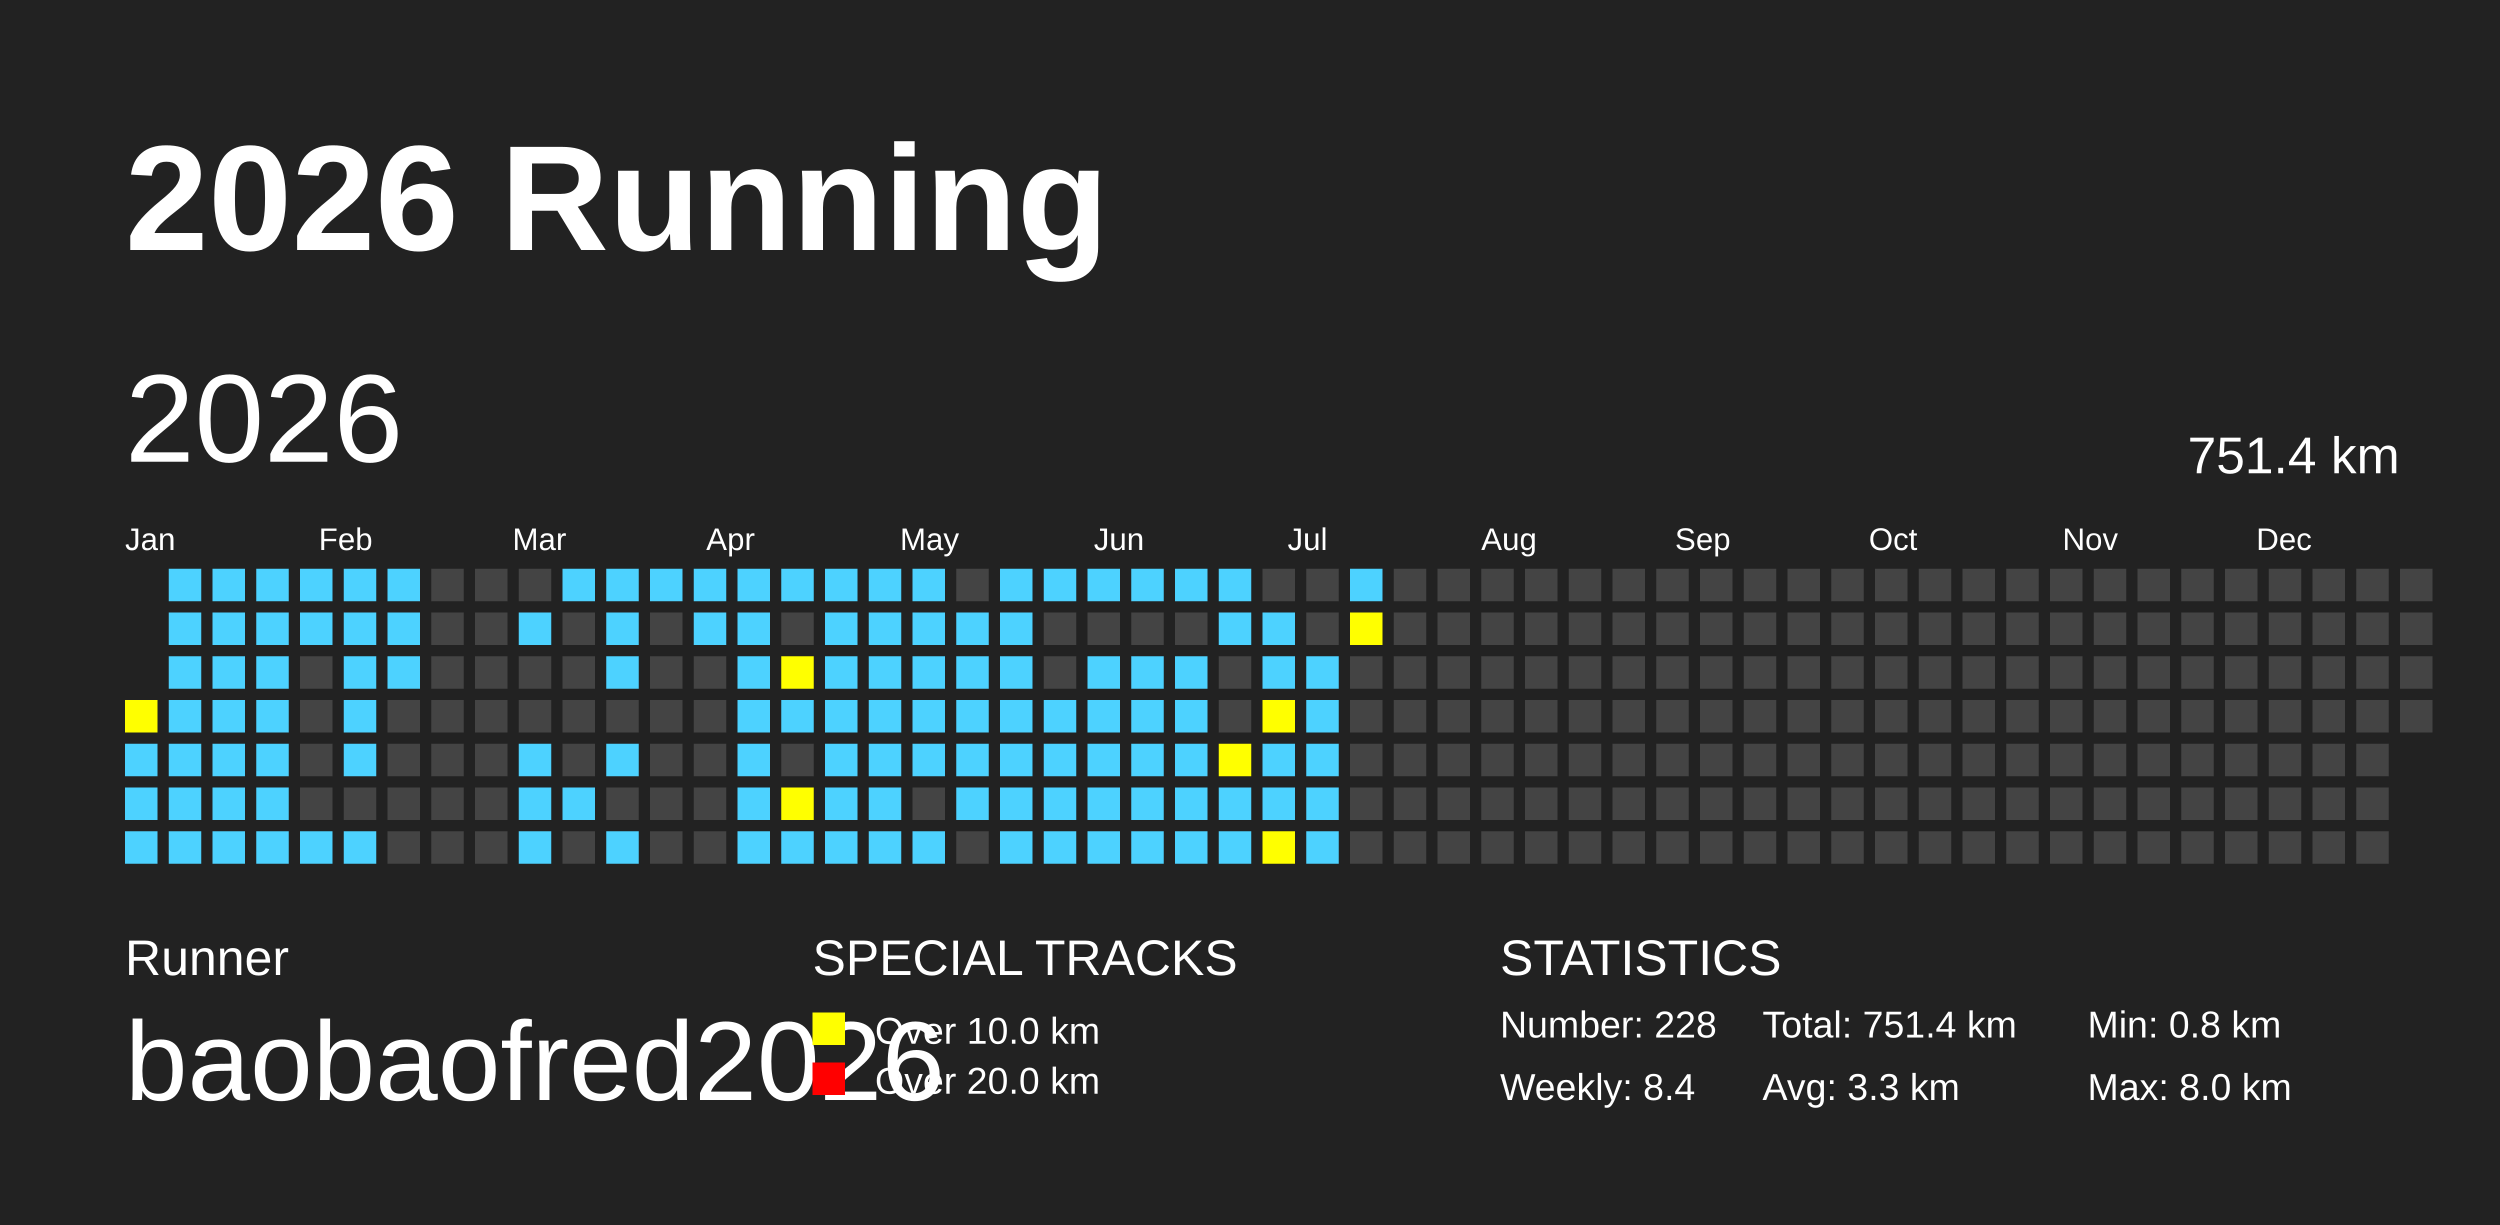
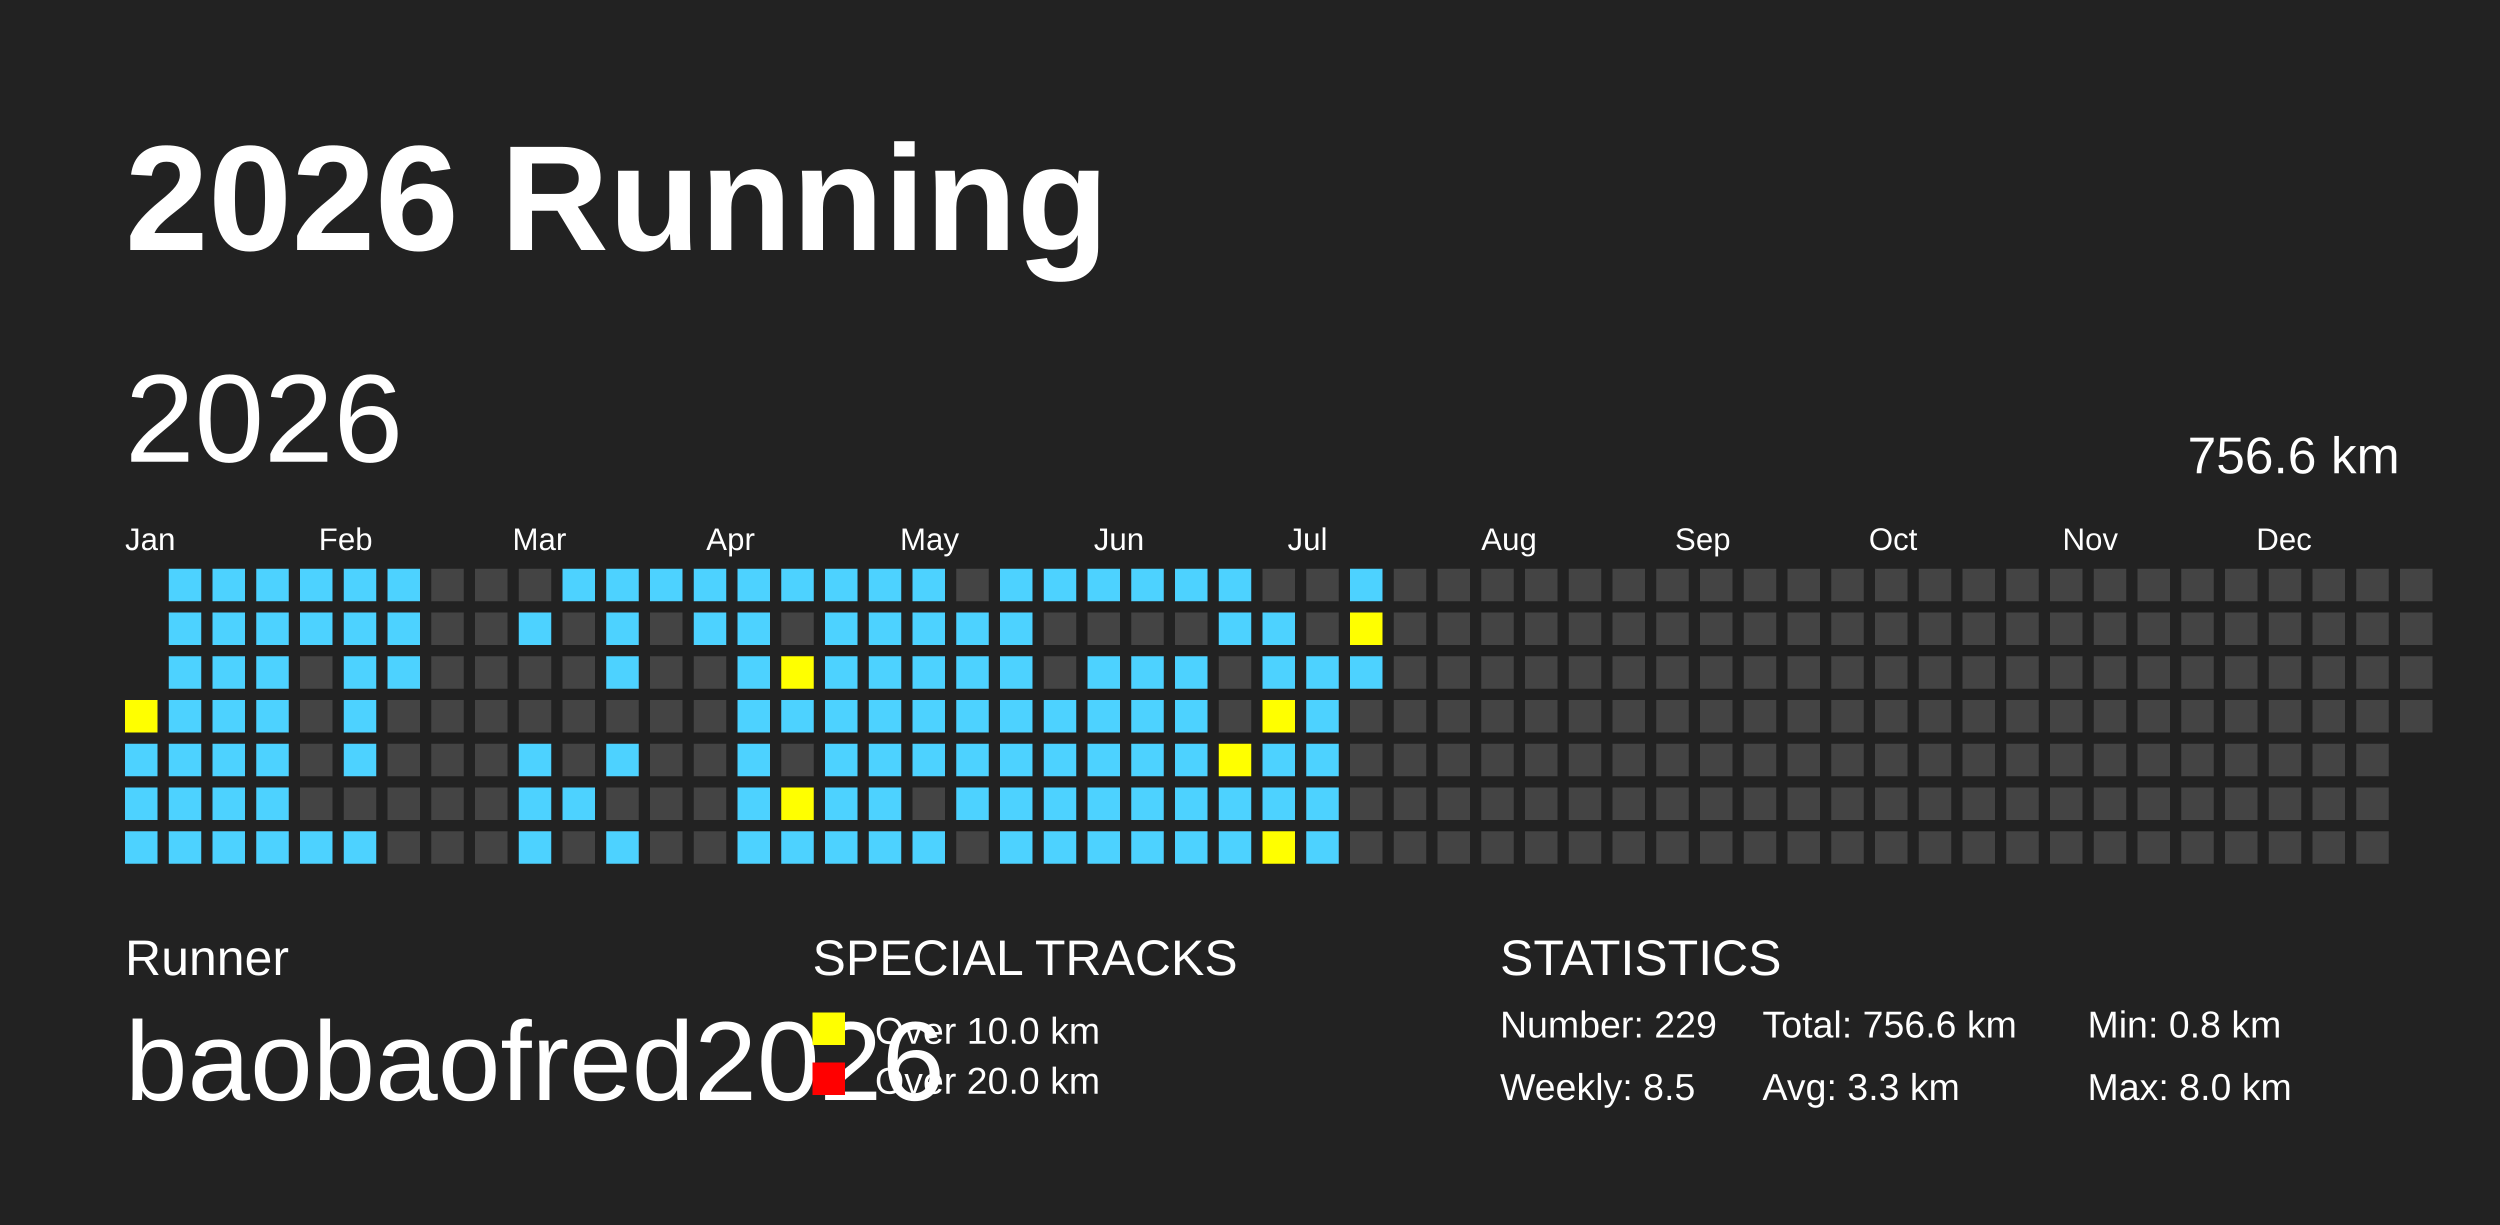
<svg xmlns="http://www.w3.org/2000/svg" baseProfile="full" height="98mm" version="1.1" viewBox="0,0,200,98" width="200mm">
  <defs />
  <rect fill="#222222" height="98" width="200" x="0" y="0" />
  <text fill="#FFFFFF" style="font-size:12px; font-family:Arial; font-weight:bold;" x="10" y="20">2026 Running</text>
  <text fill="#FFFFFF" style="font-size:4px; font-family:Arial" x="10" y="78">Runner</text>
  <text fill="#FFFFFF" style="font-size:9px; font-family:Arial" x="10" y="88">baobaofred2026</text>
  <text fill="#FFFFFF" style="font-size:4px; font-family:Arial" x="65" y="78">SPECIAL TRACKS</text>
  <rect fill="yellow" height="2.6" width="2.6" x="65" y="81" />
  <text fill="#FFFFFF" style="font-size:3px; font-family:Arial" x="70" y="83.5">Over 10.0 km</text>
  <rect fill="red" height="2.6" width="2.6" x="65" y="85" />
  <text fill="#FFFFFF" style="font-size:3px; font-family:Arial" x="70" y="87.5">Over 20.0 km</text>
  <text fill="#FFFFFF" style="font-size:4px; font-family:Arial" x="120" y="78">STATISTICS</text>
-   <text fill="#FFFFFF" style="font-size:3px; font-family:Arial" x="120" y="83">Number: 228</text>
-   <text fill="#FFFFFF" style="font-size:3px; font-family:Arial" x="120" y="88">Weekly: 8.4</text>
-   <text fill="#FFFFFF" style="font-size:3px; font-family:Arial" x="141" y="83">Total: 751.4 km</text>
+   <text fill="#FFFFFF" style="font-size:3px; font-family:Arial" x="120" y="83">Number: 229</text>
+   <text fill="#FFFFFF" style="font-size:3px; font-family:Arial" x="120" y="88">Weekly: 8.5</text>
+   <text fill="#FFFFFF" style="font-size:3px; font-family:Arial" x="141" y="83">Total: 756.6 km</text>
  <text fill="#FFFFFF" style="font-size:3px; font-family:Arial" x="141" y="88">Avg: 3.3 km</text>
  <text fill="#FFFFFF" style="font-size:3px; font-family:Arial" x="167" y="83">Min: 0.8 km</text>
  <text fill="#FFFFFF" style="font-size:3px; font-family:Arial" x="167" y="88">Max: 8.0 km</text>
  <text dominant-baseline="hanging" fill="#FFFFFF" style="font-size:10.0px; font-family:Arial;" x="10" y="30">2026</text>
-   <text dominant-baseline="hanging" fill="#FFFFFF" style="font-size:4.125px; font-family:Arial;" x="175" y="35">751.4 km</text>
+   <text dominant-baseline="hanging" fill="#FFFFFF" style="font-size:4.125px; font-family:Arial;" x="175" y="35">756.6 km</text>
  <text fill="#FFFFFF" style="font-size:2.5px; font-family:Arial" x="10.0" y="44">Jan</text>
  <text fill="#FFFFFF" style="font-size:2.5px; font-family:Arial" x="25.5" y="44">Feb</text>
  <text fill="#FFFFFF" style="font-size:2.5px; font-family:Arial" x="41.0" y="44">Mar</text>
  <text fill="#FFFFFF" style="font-size:2.5px; font-family:Arial" x="56.5" y="44">Apr</text>
  <text fill="#FFFFFF" style="font-size:2.5px; font-family:Arial" x="72.0" y="44">May</text>
  <text fill="#FFFFFF" style="font-size:2.5px; font-family:Arial" x="87.5" y="44">Jun</text>
  <text fill="#FFFFFF" style="font-size:2.5px; font-family:Arial" x="103.0" y="44">Jul</text>
  <text fill="#FFFFFF" style="font-size:2.5px; font-family:Arial" x="118.5" y="44">Aug</text>
  <text fill="#FFFFFF" style="font-size:2.5px; font-family:Arial" x="134.0" y="44">Sep</text>
  <text fill="#FFFFFF" style="font-size:2.5px; font-family:Arial" x="149.5" y="44">Oct</text>
  <text fill="#FFFFFF" style="font-size:2.5px; font-family:Arial" x="165.0" y="44">Nov</text>
  <text fill="#FFFFFF" style="font-size:2.5px; font-family:Arial" x="180.5" y="44">Dec</text>
  <rect fill="yellow" height="2.6" width="2.6" x="10.0" y="56.0" />
  <rect fill="#4DD2FF" height="2.6" width="2.6" x="10.0" y="59.5" />
  <rect fill="#4DD2FF" height="2.6" width="2.6" x="10.0" y="63.0" />
  <rect fill="#4DD2FF" height="2.6" width="2.6" x="10.0" y="66.5" />
  <rect fill="#4DD2FF" height="2.6" width="2.6" x="13.5" y="45.5" />
  <rect fill="#4DD2FF" height="2.6" width="2.6" x="13.5" y="49.0" />
  <rect fill="#4DD2FF" height="2.6" width="2.6" x="13.5" y="52.5" />
  <rect fill="#4DD2FF" height="2.6" width="2.6" x="13.5" y="56.0" />
  <rect fill="#4DD2FF" height="2.6" width="2.6" x="13.5" y="59.5" />
  <rect fill="#4DD2FF" height="2.6" width="2.6" x="13.5" y="63.0" />
  <rect fill="#4DD2FF" height="2.6" width="2.6" x="13.5" y="66.5" />
  <rect fill="#4DD2FF" height="2.6" width="2.6" x="17.0" y="45.5" />
  <rect fill="#4DD2FF" height="2.6" width="2.6" x="17.0" y="49.0" />
  <rect fill="#4DD2FF" height="2.6" width="2.6" x="17.0" y="52.5" />
  <rect fill="#4DD2FF" height="2.6" width="2.6" x="17.0" y="56.0" />
  <rect fill="#4DD2FF" height="2.6" width="2.6" x="17.0" y="59.5" />
  <rect fill="#4DD2FF" height="2.6" width="2.6" x="17.0" y="63.0" />
  <rect fill="#4DD2FF" height="2.6" width="2.6" x="17.0" y="66.5" />
  <rect fill="#4DD2FF" height="2.6" width="2.6" x="20.5" y="45.5" />
  <rect fill="#4DD2FF" height="2.6" width="2.6" x="20.5" y="49.0" />
  <rect fill="#4DD2FF" height="2.6" width="2.6" x="20.5" y="52.5" />
  <rect fill="#4DD2FF" height="2.6" width="2.6" x="20.5" y="56.0" />
  <rect fill="#4DD2FF" height="2.6" width="2.6" x="20.5" y="59.5" />
  <rect fill="#4DD2FF" height="2.6" width="2.6" x="20.5" y="63.0" />
  <rect fill="#4DD2FF" height="2.6" width="2.6" x="20.5" y="66.5" />
  <rect fill="#4DD2FF" height="2.6" width="2.6" x="24.0" y="45.5" />
  <rect fill="#4DD2FF" height="2.6" width="2.6" x="24.0" y="49.0" />
  <rect fill="#444444" height="2.6" width="2.6" x="24.0" y="52.5" />
  <rect fill="#444444" height="2.6" width="2.6" x="24.0" y="56.0" />
  <rect fill="#444444" height="2.6" width="2.6" x="24.0" y="59.5" />
  <rect fill="#444444" height="2.6" width="2.6" x="24.0" y="63.0" />
  <rect fill="#4DD2FF" height="2.6" width="2.6" x="24.0" y="66.5" />
  <rect fill="#4DD2FF" height="2.6" width="2.6" x="27.5" y="45.5" />
  <rect fill="#4DD2FF" height="2.6" width="2.6" x="27.5" y="49.0" />
  <rect fill="#4DD2FF" height="2.6" width="2.6" x="27.5" y="52.5" />
  <rect fill="#4DD2FF" height="2.6" width="2.6" x="27.5" y="56.0" />
  <rect fill="#4DD2FF" height="2.6" width="2.6" x="27.5" y="59.5" />
  <rect fill="#444444" height="2.6" width="2.6" x="27.5" y="63.0" />
  <rect fill="#4DD2FF" height="2.6" width="2.6" x="27.5" y="66.5" />
  <rect fill="#4DD2FF" height="2.6" width="2.6" x="31.0" y="45.5" />
  <rect fill="#4DD2FF" height="2.6" width="2.6" x="31.0" y="49.0" />
  <rect fill="#4DD2FF" height="2.6" width="2.6" x="31.0" y="52.5" />
  <rect fill="#444444" height="2.6" width="2.6" x="31.0" y="56.0" />
  <rect fill="#444444" height="2.6" width="2.6" x="31.0" y="59.5" />
  <rect fill="#444444" height="2.6" width="2.6" x="31.0" y="63.0" />
  <rect fill="#444444" height="2.6" width="2.6" x="31.0" y="66.5" />
  <rect fill="#444444" height="2.6" width="2.6" x="34.5" y="45.5" />
  <rect fill="#444444" height="2.6" width="2.6" x="34.5" y="49.0" />
  <rect fill="#444444" height="2.6" width="2.6" x="34.5" y="52.5" />
  <rect fill="#444444" height="2.6" width="2.6" x="34.5" y="56.0" />
  <rect fill="#444444" height="2.6" width="2.6" x="34.5" y="59.5" />
  <rect fill="#444444" height="2.6" width="2.6" x="34.5" y="63.0" />
  <rect fill="#444444" height="2.6" width="2.6" x="34.5" y="66.5" />
  <rect fill="#444444" height="2.6" width="2.6" x="38.0" y="45.5" />
  <rect fill="#444444" height="2.6" width="2.6" x="38.0" y="49.0" />
  <rect fill="#444444" height="2.6" width="2.6" x="38.0" y="52.5" />
  <rect fill="#444444" height="2.6" width="2.6" x="38.0" y="56.0" />
  <rect fill="#444444" height="2.6" width="2.6" x="38.0" y="59.5" />
  <rect fill="#444444" height="2.6" width="2.6" x="38.0" y="63.0" />
  <rect fill="#444444" height="2.6" width="2.6" x="38.0" y="66.5" />
  <rect fill="#444444" height="2.6" width="2.6" x="41.5" y="45.5" />
  <rect fill="#4DD2FF" height="2.6" width="2.6" x="41.5" y="49.0" />
  <rect fill="#444444" height="2.6" width="2.6" x="41.5" y="52.5" />
  <rect fill="#444444" height="2.6" width="2.6" x="41.5" y="56.0" />
  <rect fill="#4DD2FF" height="2.6" width="2.6" x="41.5" y="59.5" />
  <rect fill="#4DD2FF" height="2.6" width="2.6" x="41.5" y="63.0" />
  <rect fill="#4DD2FF" height="2.6" width="2.6" x="41.5" y="66.5" />
  <rect fill="#4DD2FF" height="2.6" width="2.6" x="45.0" y="45.5" />
  <rect fill="#444444" height="2.6" width="2.6" x="45.0" y="49.0" />
  <rect fill="#444444" height="2.6" width="2.6" x="45.0" y="52.5" />
  <rect fill="#444444" height="2.6" width="2.6" x="45.0" y="56.0" />
  <rect fill="#444444" height="2.6" width="2.6" x="45.0" y="59.5" />
  <rect fill="#4DD2FF" height="2.6" width="2.6" x="45.0" y="63.0" />
  <rect fill="#444444" height="2.6" width="2.6" x="45.0" y="66.5" />
  <rect fill="#4DD2FF" height="2.6" width="2.6" x="48.5" y="45.5" />
  <rect fill="#4DD2FF" height="2.6" width="2.6" x="48.5" y="49.0" />
  <rect fill="#4DD2FF" height="2.6" width="2.6" x="48.5" y="52.5" />
  <rect fill="#444444" height="2.6" width="2.6" x="48.5" y="56.0" />
  <rect fill="#4DD2FF" height="2.6" width="2.6" x="48.5" y="59.5" />
  <rect fill="#444444" height="2.6" width="2.6" x="48.5" y="63.0" />
  <rect fill="#4DD2FF" height="2.6" width="2.6" x="48.5" y="66.5" />
  <rect fill="#4DD2FF" height="2.6" width="2.6" x="52.0" y="45.5" />
  <rect fill="#444444" height="2.6" width="2.6" x="52.0" y="49.0" />
  <rect fill="#444444" height="2.6" width="2.6" x="52.0" y="52.5" />
  <rect fill="#444444" height="2.6" width="2.6" x="52.0" y="56.0" />
  <rect fill="#444444" height="2.6" width="2.6" x="52.0" y="59.5" />
  <rect fill="#444444" height="2.6" width="2.6" x="52.0" y="63.0" />
  <rect fill="#444444" height="2.6" width="2.6" x="52.0" y="66.5" />
  <rect fill="#4DD2FF" height="2.6" width="2.6" x="55.5" y="45.5" />
  <rect fill="#4DD2FF" height="2.6" width="2.6" x="55.5" y="49.0" />
  <rect fill="#444444" height="2.6" width="2.6" x="55.5" y="52.5" />
  <rect fill="#444444" height="2.6" width="2.6" x="55.5" y="56.0" />
  <rect fill="#444444" height="2.6" width="2.6" x="55.5" y="59.5" />
  <rect fill="#444444" height="2.6" width="2.6" x="55.5" y="63.0" />
  <rect fill="#444444" height="2.6" width="2.6" x="55.5" y="66.5" />
  <rect fill="#4DD2FF" height="2.6" width="2.6" x="59.0" y="45.5" />
  <rect fill="#4DD2FF" height="2.6" width="2.6" x="59.0" y="49.0" />
  <rect fill="#4DD2FF" height="2.6" width="2.6" x="59.0" y="52.5" />
  <rect fill="#4DD2FF" height="2.6" width="2.6" x="59.0" y="56.0" />
  <rect fill="#4DD2FF" height="2.6" width="2.6" x="59.0" y="59.5" />
  <rect fill="#4DD2FF" height="2.6" width="2.6" x="59.0" y="63.0" />
  <rect fill="#4DD2FF" height="2.6" width="2.6" x="59.0" y="66.5" />
  <rect fill="#4DD2FF" height="2.6" width="2.6" x="62.5" y="45.5" />
  <rect fill="#444444" height="2.6" width="2.6" x="62.5" y="49.0" />
  <rect fill="yellow" height="2.6" width="2.6" x="62.5" y="52.5" />
  <rect fill="#4DD2FF" height="2.6" width="2.6" x="62.5" y="56.0" />
  <rect fill="#444444" height="2.6" width="2.6" x="62.5" y="59.5" />
  <rect fill="yellow" height="2.6" width="2.6" x="62.5" y="63.0" />
  <rect fill="#4DD2FF" height="2.6" width="2.6" x="62.5" y="66.5" />
  <rect fill="#4DD2FF" height="2.6" width="2.6" x="66.0" y="45.5" />
  <rect fill="#4DD2FF" height="2.6" width="2.6" x="66.0" y="49.0" />
  <rect fill="#4DD2FF" height="2.6" width="2.6" x="66.0" y="52.5" />
  <rect fill="#4DD2FF" height="2.6" width="2.6" x="66.0" y="56.0" />
  <rect fill="#4DD2FF" height="2.6" width="2.6" x="66.0" y="59.5" />
  <rect fill="#4DD2FF" height="2.6" width="2.6" x="66.0" y="63.0" />
  <rect fill="#4DD2FF" height="2.6" width="2.6" x="66.0" y="66.5" />
  <rect fill="#4DD2FF" height="2.6" width="2.6" x="69.5" y="45.5" />
  <rect fill="#4DD2FF" height="2.6" width="2.6" x="69.5" y="49.0" />
  <rect fill="#4DD2FF" height="2.6" width="2.6" x="69.5" y="52.5" />
  <rect fill="#4DD2FF" height="2.6" width="2.6" x="69.5" y="56.0" />
  <rect fill="#4DD2FF" height="2.6" width="2.6" x="69.5" y="59.5" />
  <rect fill="#4DD2FF" height="2.6" width="2.6" x="69.5" y="63.0" />
  <rect fill="#4DD2FF" height="2.6" width="2.6" x="69.5" y="66.5" />
  <rect fill="#4DD2FF" height="2.6" width="2.6" x="73.0" y="45.5" />
  <rect fill="#4DD2FF" height="2.6" width="2.6" x="73.0" y="49.0" />
  <rect fill="#4DD2FF" height="2.6" width="2.6" x="73.0" y="52.5" />
  <rect fill="#4DD2FF" height="2.6" width="2.6" x="73.0" y="56.0" />
  <rect fill="#4DD2FF" height="2.6" width="2.6" x="73.0" y="59.5" />
  <rect fill="#444444" height="2.6" width="2.6" x="73.0" y="63.0" />
  <rect fill="#4DD2FF" height="2.6" width="2.6" x="73.0" y="66.5" />
  <rect fill="#444444" height="2.6" width="2.6" x="76.5" y="45.5" />
  <rect fill="#4DD2FF" height="2.6" width="2.6" x="76.5" y="49.0" />
  <rect fill="#4DD2FF" height="2.6" width="2.6" x="76.5" y="52.5" />
  <rect fill="#4DD2FF" height="2.6" width="2.6" x="76.5" y="56.0" />
  <rect fill="#4DD2FF" height="2.6" width="2.6" x="76.5" y="59.5" />
  <rect fill="#4DD2FF" height="2.6" width="2.6" x="76.5" y="63.0" />
  <rect fill="#444444" height="2.6" width="2.6" x="76.5" y="66.5" />
  <rect fill="#4DD2FF" height="2.6" width="2.6" x="80.0" y="45.5" />
  <rect fill="#4DD2FF" height="2.6" width="2.6" x="80.0" y="49.0" />
  <rect fill="#4DD2FF" height="2.6" width="2.6" x="80.0" y="52.5" />
  <rect fill="#4DD2FF" height="2.6" width="2.6" x="80.0" y="56.0" />
  <rect fill="#4DD2FF" height="2.6" width="2.6" x="80.0" y="59.5" />
  <rect fill="#4DD2FF" height="2.6" width="2.6" x="80.0" y="63.0" />
  <rect fill="#4DD2FF" height="2.6" width="2.6" x="80.0" y="66.5" />
  <rect fill="#4DD2FF" height="2.6" width="2.6" x="83.5" y="45.5" />
  <rect fill="#444444" height="2.6" width="2.6" x="83.5" y="49.0" />
  <rect fill="#444444" height="2.6" width="2.6" x="83.5" y="52.5" />
  <rect fill="#4DD2FF" height="2.6" width="2.6" x="83.5" y="56.0" />
  <rect fill="#4DD2FF" height="2.6" width="2.6" x="83.5" y="59.5" />
  <rect fill="#4DD2FF" height="2.6" width="2.6" x="83.5" y="63.0" />
  <rect fill="#4DD2FF" height="2.6" width="2.6" x="83.5" y="66.5" />
  <rect fill="#4DD2FF" height="2.6" width="2.6" x="87.0" y="45.5" />
  <rect fill="#444444" height="2.6" width="2.6" x="87.0" y="49.0" />
  <rect fill="#4DD2FF" height="2.6" width="2.6" x="87.0" y="52.5" />
  <rect fill="#4DD2FF" height="2.6" width="2.6" x="87.0" y="56.0" />
  <rect fill="#4DD2FF" height="2.6" width="2.6" x="87.0" y="59.5" />
  <rect fill="#4DD2FF" height="2.6" width="2.6" x="87.0" y="63.0" />
  <rect fill="#4DD2FF" height="2.6" width="2.6" x="87.0" y="66.5" />
  <rect fill="#4DD2FF" height="2.6" width="2.6" x="90.5" y="45.5" />
  <rect fill="#444444" height="2.6" width="2.6" x="90.5" y="49.0" />
  <rect fill="#4DD2FF" height="2.6" width="2.6" x="90.5" y="52.5" />
  <rect fill="#4DD2FF" height="2.6" width="2.6" x="90.5" y="56.0" />
  <rect fill="#4DD2FF" height="2.6" width="2.6" x="90.5" y="59.5" />
  <rect fill="#4DD2FF" height="2.6" width="2.6" x="90.5" y="63.0" />
  <rect fill="#4DD2FF" height="2.6" width="2.6" x="90.5" y="66.5" />
  <rect fill="#4DD2FF" height="2.6" width="2.6" x="94.0" y="45.5" />
  <rect fill="#444444" height="2.6" width="2.6" x="94.0" y="49.0" />
  <rect fill="#4DD2FF" height="2.6" width="2.6" x="94.0" y="52.5" />
  <rect fill="#4DD2FF" height="2.6" width="2.6" x="94.0" y="56.0" />
  <rect fill="#4DD2FF" height="2.6" width="2.6" x="94.0" y="59.5" />
  <rect fill="#4DD2FF" height="2.6" width="2.6" x="94.0" y="63.0" />
  <rect fill="#4DD2FF" height="2.6" width="2.6" x="94.0" y="66.5" />
  <rect fill="#4DD2FF" height="2.6" width="2.6" x="97.5" y="45.5" />
  <rect fill="#4DD2FF" height="2.6" width="2.6" x="97.5" y="49.0" />
  <rect fill="#444444" height="2.6" width="2.6" x="97.5" y="52.5" />
  <rect fill="#444444" height="2.6" width="2.6" x="97.5" y="56.0" />
  <rect fill="yellow" height="2.6" width="2.6" x="97.5" y="59.5" />
  <rect fill="#4DD2FF" height="2.6" width="2.6" x="97.5" y="63.0" />
  <rect fill="#4DD2FF" height="2.6" width="2.6" x="97.5" y="66.5" />
  <rect fill="#444444" height="2.6" width="2.6" x="101.0" y="45.5" />
  <rect fill="#4DD2FF" height="2.6" width="2.6" x="101.0" y="49.0" />
  <rect fill="#4DD2FF" height="2.6" width="2.6" x="101.0" y="52.5" />
  <rect fill="yellow" height="2.6" width="2.6" x="101.0" y="56.0" />
  <rect fill="#4DD2FF" height="2.6" width="2.6" x="101.0" y="59.5" />
  <rect fill="#4DD2FF" height="2.6" width="2.6" x="101.0" y="63.0" />
  <rect fill="yellow" height="2.6" width="2.6" x="101.0" y="66.5" />
  <rect fill="#444444" height="2.6" width="2.6" x="104.5" y="45.5" />
  <rect fill="#444444" height="2.6" width="2.6" x="104.5" y="49.0" />
  <rect fill="#4DD2FF" height="2.6" width="2.6" x="104.5" y="52.5" />
  <rect fill="#4DD2FF" height="2.6" width="2.6" x="104.5" y="56.0" />
  <rect fill="#4DD2FF" height="2.6" width="2.6" x="104.5" y="59.5" />
  <rect fill="#4DD2FF" height="2.6" width="2.6" x="104.5" y="63.0" />
  <rect fill="#4DD2FF" height="2.6" width="2.6" x="104.5" y="66.5" />
  <rect fill="#4DD2FF" height="2.6" width="2.6" x="108.0" y="45.5" />
  <rect fill="yellow" height="2.6" width="2.6" x="108.0" y="49.0" />
-   <rect fill="#444444" height="2.6" width="2.6" x="108.0" y="52.5" />
+   <rect fill="#4DD2FF" height="2.6" width="2.6" x="108.0" y="52.5" />
  <rect fill="#444444" height="2.6" width="2.6" x="108.0" y="56.0" />
  <rect fill="#444444" height="2.6" width="2.6" x="108.0" y="59.5" />
  <rect fill="#444444" height="2.6" width="2.6" x="108.0" y="63.0" />
  <rect fill="#444444" height="2.6" width="2.6" x="108.0" y="66.5" />
  <rect fill="#444444" height="2.6" width="2.6" x="111.5" y="45.5" />
  <rect fill="#444444" height="2.6" width="2.6" x="111.5" y="49.0" />
  <rect fill="#444444" height="2.6" width="2.6" x="111.5" y="52.5" />
  <rect fill="#444444" height="2.6" width="2.6" x="111.5" y="56.0" />
  <rect fill="#444444" height="2.6" width="2.6" x="111.5" y="59.5" />
  <rect fill="#444444" height="2.6" width="2.6" x="111.5" y="63.0" />
  <rect fill="#444444" height="2.6" width="2.6" x="111.5" y="66.5" />
  <rect fill="#444444" height="2.6" width="2.6" x="115.0" y="45.5" />
  <rect fill="#444444" height="2.6" width="2.6" x="115.0" y="49.0" />
  <rect fill="#444444" height="2.6" width="2.6" x="115.0" y="52.5" />
  <rect fill="#444444" height="2.6" width="2.6" x="115.0" y="56.0" />
  <rect fill="#444444" height="2.6" width="2.6" x="115.0" y="59.5" />
  <rect fill="#444444" height="2.6" width="2.6" x="115.0" y="63.0" />
  <rect fill="#444444" height="2.6" width="2.6" x="115.0" y="66.5" />
  <rect fill="#444444" height="2.6" width="2.6" x="118.5" y="45.5" />
  <rect fill="#444444" height="2.6" width="2.6" x="118.5" y="49.0" />
  <rect fill="#444444" height="2.6" width="2.6" x="118.5" y="52.5" />
  <rect fill="#444444" height="2.6" width="2.6" x="118.5" y="56.0" />
  <rect fill="#444444" height="2.6" width="2.6" x="118.5" y="59.5" />
  <rect fill="#444444" height="2.6" width="2.6" x="118.5" y="63.0" />
  <rect fill="#444444" height="2.6" width="2.6" x="118.5" y="66.5" />
  <rect fill="#444444" height="2.6" width="2.6" x="122.0" y="45.5" />
  <rect fill="#444444" height="2.6" width="2.6" x="122.0" y="49.0" />
  <rect fill="#444444" height="2.6" width="2.6" x="122.0" y="52.5" />
  <rect fill="#444444" height="2.6" width="2.6" x="122.0" y="56.0" />
  <rect fill="#444444" height="2.6" width="2.6" x="122.0" y="59.5" />
  <rect fill="#444444" height="2.6" width="2.6" x="122.0" y="63.0" />
  <rect fill="#444444" height="2.6" width="2.6" x="122.0" y="66.5" />
  <rect fill="#444444" height="2.6" width="2.6" x="125.5" y="45.5" />
  <rect fill="#444444" height="2.6" width="2.6" x="125.5" y="49.0" />
  <rect fill="#444444" height="2.6" width="2.6" x="125.5" y="52.5" />
  <rect fill="#444444" height="2.6" width="2.6" x="125.5" y="56.0" />
  <rect fill="#444444" height="2.6" width="2.6" x="125.5" y="59.5" />
  <rect fill="#444444" height="2.6" width="2.6" x="125.5" y="63.0" />
  <rect fill="#444444" height="2.6" width="2.6" x="125.5" y="66.5" />
  <rect fill="#444444" height="2.6" width="2.6" x="129.0" y="45.5" />
  <rect fill="#444444" height="2.6" width="2.6" x="129.0" y="49.0" />
  <rect fill="#444444" height="2.6" width="2.6" x="129.0" y="52.5" />
  <rect fill="#444444" height="2.6" width="2.6" x="129.0" y="56.0" />
  <rect fill="#444444" height="2.6" width="2.6" x="129.0" y="59.5" />
  <rect fill="#444444" height="2.6" width="2.6" x="129.0" y="63.0" />
  <rect fill="#444444" height="2.6" width="2.6" x="129.0" y="66.5" />
  <rect fill="#444444" height="2.6" width="2.6" x="132.5" y="45.5" />
  <rect fill="#444444" height="2.6" width="2.6" x="132.5" y="49.0" />
  <rect fill="#444444" height="2.6" width="2.6" x="132.5" y="52.5" />
  <rect fill="#444444" height="2.6" width="2.6" x="132.5" y="56.0" />
  <rect fill="#444444" height="2.6" width="2.6" x="132.5" y="59.5" />
  <rect fill="#444444" height="2.6" width="2.6" x="132.5" y="63.0" />
  <rect fill="#444444" height="2.6" width="2.6" x="132.5" y="66.5" />
  <rect fill="#444444" height="2.6" width="2.6" x="136.0" y="45.5" />
  <rect fill="#444444" height="2.6" width="2.6" x="136.0" y="49.0" />
  <rect fill="#444444" height="2.6" width="2.6" x="136.0" y="52.5" />
  <rect fill="#444444" height="2.6" width="2.6" x="136.0" y="56.0" />
  <rect fill="#444444" height="2.6" width="2.6" x="136.0" y="59.5" />
  <rect fill="#444444" height="2.6" width="2.6" x="136.0" y="63.0" />
  <rect fill="#444444" height="2.6" width="2.6" x="136.0" y="66.5" />
  <rect fill="#444444" height="2.6" width="2.6" x="139.5" y="45.5" />
  <rect fill="#444444" height="2.6" width="2.6" x="139.5" y="49.0" />
  <rect fill="#444444" height="2.6" width="2.6" x="139.5" y="52.5" />
  <rect fill="#444444" height="2.6" width="2.6" x="139.5" y="56.0" />
  <rect fill="#444444" height="2.6" width="2.6" x="139.5" y="59.5" />
  <rect fill="#444444" height="2.6" width="2.6" x="139.5" y="63.0" />
  <rect fill="#444444" height="2.6" width="2.6" x="139.5" y="66.5" />
  <rect fill="#444444" height="2.6" width="2.6" x="143.0" y="45.5" />
  <rect fill="#444444" height="2.6" width="2.6" x="143.0" y="49.0" />
  <rect fill="#444444" height="2.6" width="2.6" x="143.0" y="52.5" />
  <rect fill="#444444" height="2.6" width="2.6" x="143.0" y="56.0" />
  <rect fill="#444444" height="2.6" width="2.6" x="143.0" y="59.5" />
  <rect fill="#444444" height="2.6" width="2.6" x="143.0" y="63.0" />
  <rect fill="#444444" height="2.6" width="2.6" x="143.0" y="66.5" />
  <rect fill="#444444" height="2.6" width="2.6" x="146.5" y="45.5" />
  <rect fill="#444444" height="2.6" width="2.6" x="146.5" y="49.0" />
  <rect fill="#444444" height="2.6" width="2.6" x="146.5" y="52.5" />
  <rect fill="#444444" height="2.6" width="2.6" x="146.5" y="56.0" />
  <rect fill="#444444" height="2.6" width="2.6" x="146.5" y="59.5" />
  <rect fill="#444444" height="2.6" width="2.6" x="146.5" y="63.0" />
  <rect fill="#444444" height="2.6" width="2.6" x="146.5" y="66.5" />
  <rect fill="#444444" height="2.6" width="2.6" x="150.0" y="45.5" />
  <rect fill="#444444" height="2.6" width="2.6" x="150.0" y="49.0" />
  <rect fill="#444444" height="2.6" width="2.6" x="150.0" y="52.5" />
  <rect fill="#444444" height="2.6" width="2.6" x="150.0" y="56.0" />
  <rect fill="#444444" height="2.6" width="2.6" x="150.0" y="59.5" />
  <rect fill="#444444" height="2.6" width="2.6" x="150.0" y="63.0" />
  <rect fill="#444444" height="2.6" width="2.6" x="150.0" y="66.5" />
  <rect fill="#444444" height="2.6" width="2.6" x="153.5" y="45.5" />
  <rect fill="#444444" height="2.6" width="2.6" x="153.5" y="49.0" />
  <rect fill="#444444" height="2.6" width="2.6" x="153.5" y="52.5" />
  <rect fill="#444444" height="2.6" width="2.6" x="153.5" y="56.0" />
  <rect fill="#444444" height="2.6" width="2.6" x="153.5" y="59.5" />
  <rect fill="#444444" height="2.6" width="2.6" x="153.5" y="63.0" />
  <rect fill="#444444" height="2.6" width="2.6" x="153.5" y="66.5" />
  <rect fill="#444444" height="2.6" width="2.6" x="157.0" y="45.5" />
  <rect fill="#444444" height="2.6" width="2.6" x="157.0" y="49.0" />
  <rect fill="#444444" height="2.6" width="2.6" x="157.0" y="52.5" />
  <rect fill="#444444" height="2.6" width="2.6" x="157.0" y="56.0" />
  <rect fill="#444444" height="2.6" width="2.6" x="157.0" y="59.5" />
  <rect fill="#444444" height="2.6" width="2.6" x="157.0" y="63.0" />
  <rect fill="#444444" height="2.6" width="2.6" x="157.0" y="66.5" />
  <rect fill="#444444" height="2.6" width="2.6" x="160.5" y="45.5" />
  <rect fill="#444444" height="2.6" width="2.6" x="160.5" y="49.0" />
  <rect fill="#444444" height="2.6" width="2.6" x="160.5" y="52.5" />
  <rect fill="#444444" height="2.6" width="2.6" x="160.5" y="56.0" />
  <rect fill="#444444" height="2.6" width="2.6" x="160.5" y="59.5" />
  <rect fill="#444444" height="2.6" width="2.6" x="160.5" y="63.0" />
  <rect fill="#444444" height="2.6" width="2.6" x="160.5" y="66.5" />
  <rect fill="#444444" height="2.6" width="2.6" x="164.0" y="45.5" />
  <rect fill="#444444" height="2.6" width="2.6" x="164.0" y="49.0" />
  <rect fill="#444444" height="2.6" width="2.6" x="164.0" y="52.5" />
  <rect fill="#444444" height="2.6" width="2.6" x="164.0" y="56.0" />
  <rect fill="#444444" height="2.6" width="2.6" x="164.0" y="59.5" />
  <rect fill="#444444" height="2.6" width="2.6" x="164.0" y="63.0" />
  <rect fill="#444444" height="2.6" width="2.6" x="164.0" y="66.5" />
  <rect fill="#444444" height="2.6" width="2.6" x="167.5" y="45.5" />
  <rect fill="#444444" height="2.6" width="2.6" x="167.5" y="49.0" />
  <rect fill="#444444" height="2.6" width="2.6" x="167.5" y="52.5" />
  <rect fill="#444444" height="2.6" width="2.6" x="167.5" y="56.0" />
  <rect fill="#444444" height="2.6" width="2.6" x="167.5" y="59.5" />
  <rect fill="#444444" height="2.6" width="2.6" x="167.5" y="63.0" />
  <rect fill="#444444" height="2.6" width="2.6" x="167.5" y="66.5" />
  <rect fill="#444444" height="2.6" width="2.6" x="171.0" y="45.5" />
  <rect fill="#444444" height="2.6" width="2.6" x="171.0" y="49.0" />
  <rect fill="#444444" height="2.6" width="2.6" x="171.0" y="52.5" />
  <rect fill="#444444" height="2.6" width="2.6" x="171.0" y="56.0" />
  <rect fill="#444444" height="2.6" width="2.6" x="171.0" y="59.5" />
  <rect fill="#444444" height="2.6" width="2.6" x="171.0" y="63.0" />
  <rect fill="#444444" height="2.6" width="2.6" x="171.0" y="66.5" />
  <rect fill="#444444" height="2.6" width="2.6" x="174.5" y="45.5" />
  <rect fill="#444444" height="2.6" width="2.6" x="174.5" y="49.0" />
  <rect fill="#444444" height="2.6" width="2.6" x="174.5" y="52.5" />
  <rect fill="#444444" height="2.6" width="2.6" x="174.5" y="56.0" />
  <rect fill="#444444" height="2.6" width="2.6" x="174.5" y="59.5" />
  <rect fill="#444444" height="2.6" width="2.6" x="174.5" y="63.0" />
  <rect fill="#444444" height="2.6" width="2.6" x="174.5" y="66.5" />
  <rect fill="#444444" height="2.6" width="2.6" x="178.0" y="45.5" />
  <rect fill="#444444" height="2.6" width="2.6" x="178.0" y="49.0" />
  <rect fill="#444444" height="2.6" width="2.6" x="178.0" y="52.5" />
  <rect fill="#444444" height="2.6" width="2.6" x="178.0" y="56.0" />
  <rect fill="#444444" height="2.6" width="2.6" x="178.0" y="59.5" />
  <rect fill="#444444" height="2.6" width="2.6" x="178.0" y="63.0" />
  <rect fill="#444444" height="2.6" width="2.6" x="178.0" y="66.5" />
  <rect fill="#444444" height="2.6" width="2.6" x="181.5" y="45.5" />
  <rect fill="#444444" height="2.6" width="2.6" x="181.5" y="49.0" />
  <rect fill="#444444" height="2.6" width="2.6" x="181.5" y="52.5" />
  <rect fill="#444444" height="2.6" width="2.6" x="181.5" y="56.0" />
  <rect fill="#444444" height="2.6" width="2.6" x="181.5" y="59.5" />
  <rect fill="#444444" height="2.6" width="2.6" x="181.5" y="63.0" />
  <rect fill="#444444" height="2.6" width="2.6" x="181.5" y="66.5" />
  <rect fill="#444444" height="2.6" width="2.6" x="185.0" y="45.5" />
  <rect fill="#444444" height="2.6" width="2.6" x="185.0" y="49.0" />
  <rect fill="#444444" height="2.6" width="2.6" x="185.0" y="52.5" />
  <rect fill="#444444" height="2.6" width="2.6" x="185.0" y="56.0" />
  <rect fill="#444444" height="2.6" width="2.6" x="185.0" y="59.5" />
  <rect fill="#444444" height="2.6" width="2.6" x="185.0" y="63.0" />
  <rect fill="#444444" height="2.6" width="2.6" x="185.0" y="66.5" />
  <rect fill="#444444" height="2.6" width="2.6" x="188.5" y="45.5" />
  <rect fill="#444444" height="2.6" width="2.6" x="188.5" y="49.0" />
  <rect fill="#444444" height="2.6" width="2.6" x="188.5" y="52.5" />
  <rect fill="#444444" height="2.6" width="2.6" x="188.5" y="56.0" />
  <rect fill="#444444" height="2.6" width="2.6" x="188.5" y="59.5" />
  <rect fill="#444444" height="2.6" width="2.6" x="188.5" y="63.0" />
  <rect fill="#444444" height="2.6" width="2.6" x="188.5" y="66.5" />
  <rect fill="#444444" height="2.6" width="2.6" x="192.0" y="45.5" />
  <rect fill="#444444" height="2.6" width="2.6" x="192.0" y="49.0" />
  <rect fill="#444444" height="2.6" width="2.6" x="192.0" y="52.5" />
  <rect fill="#444444" height="2.6" width="2.6" x="192.0" y="56.0" />
</svg>
